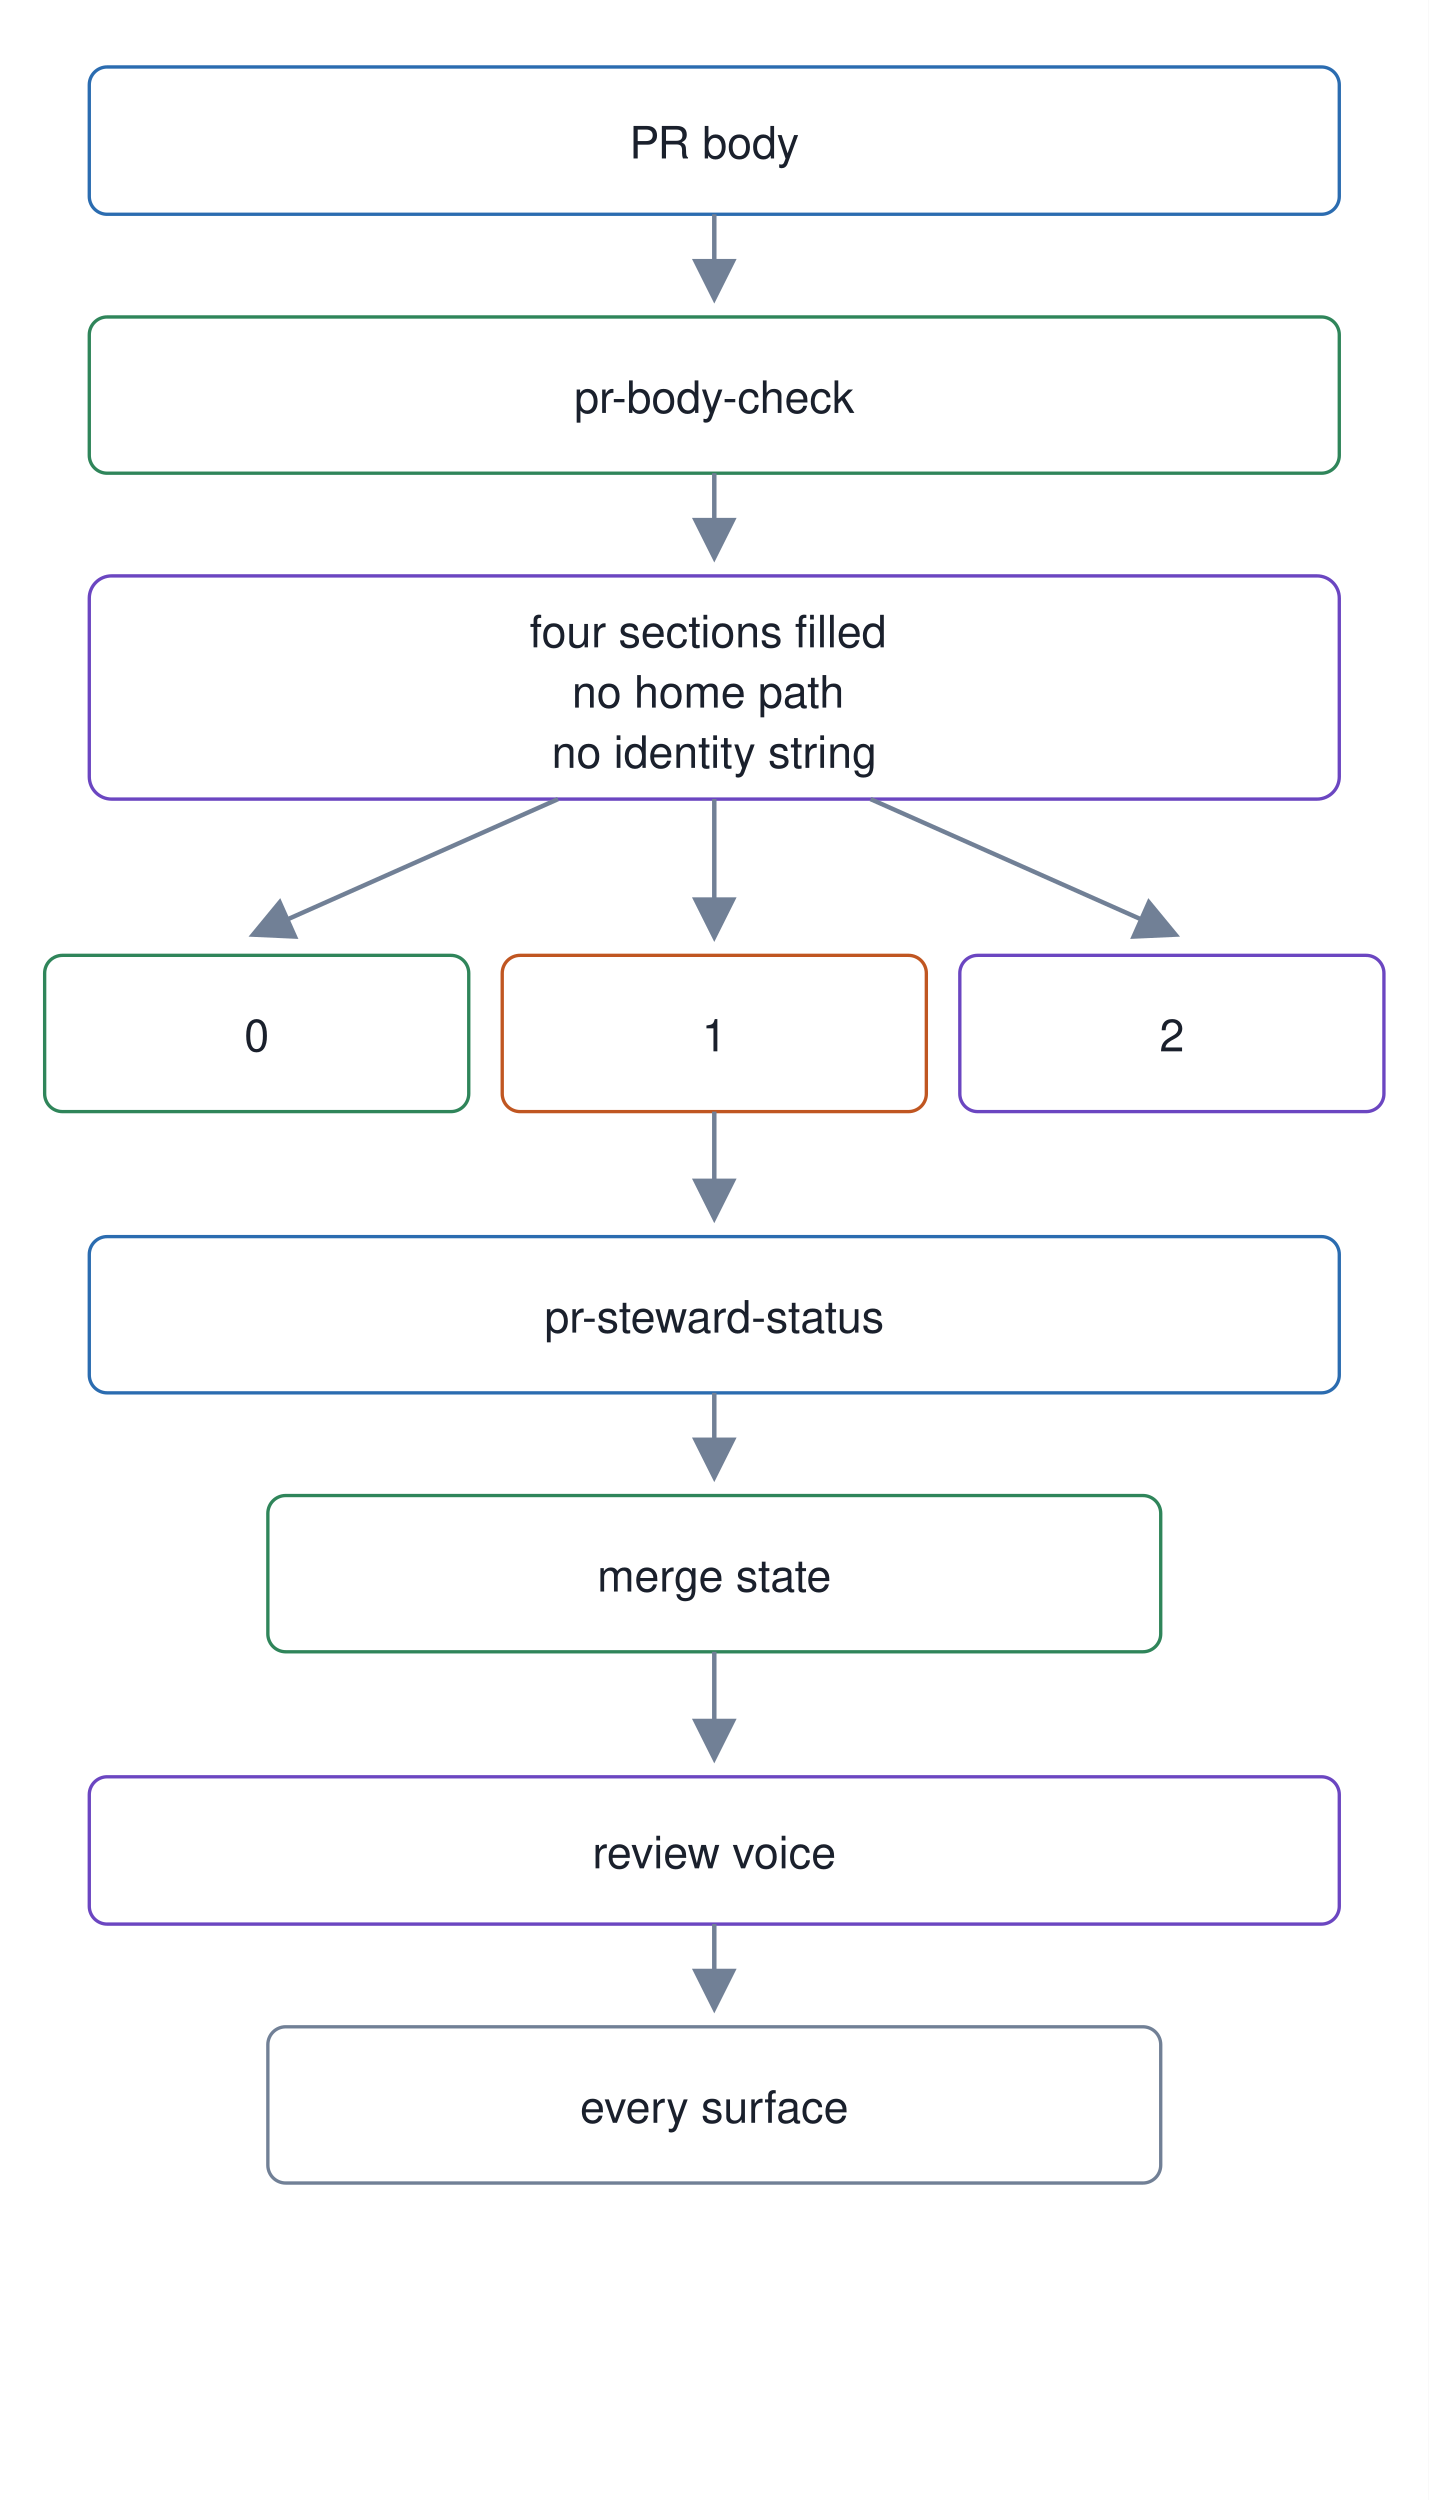
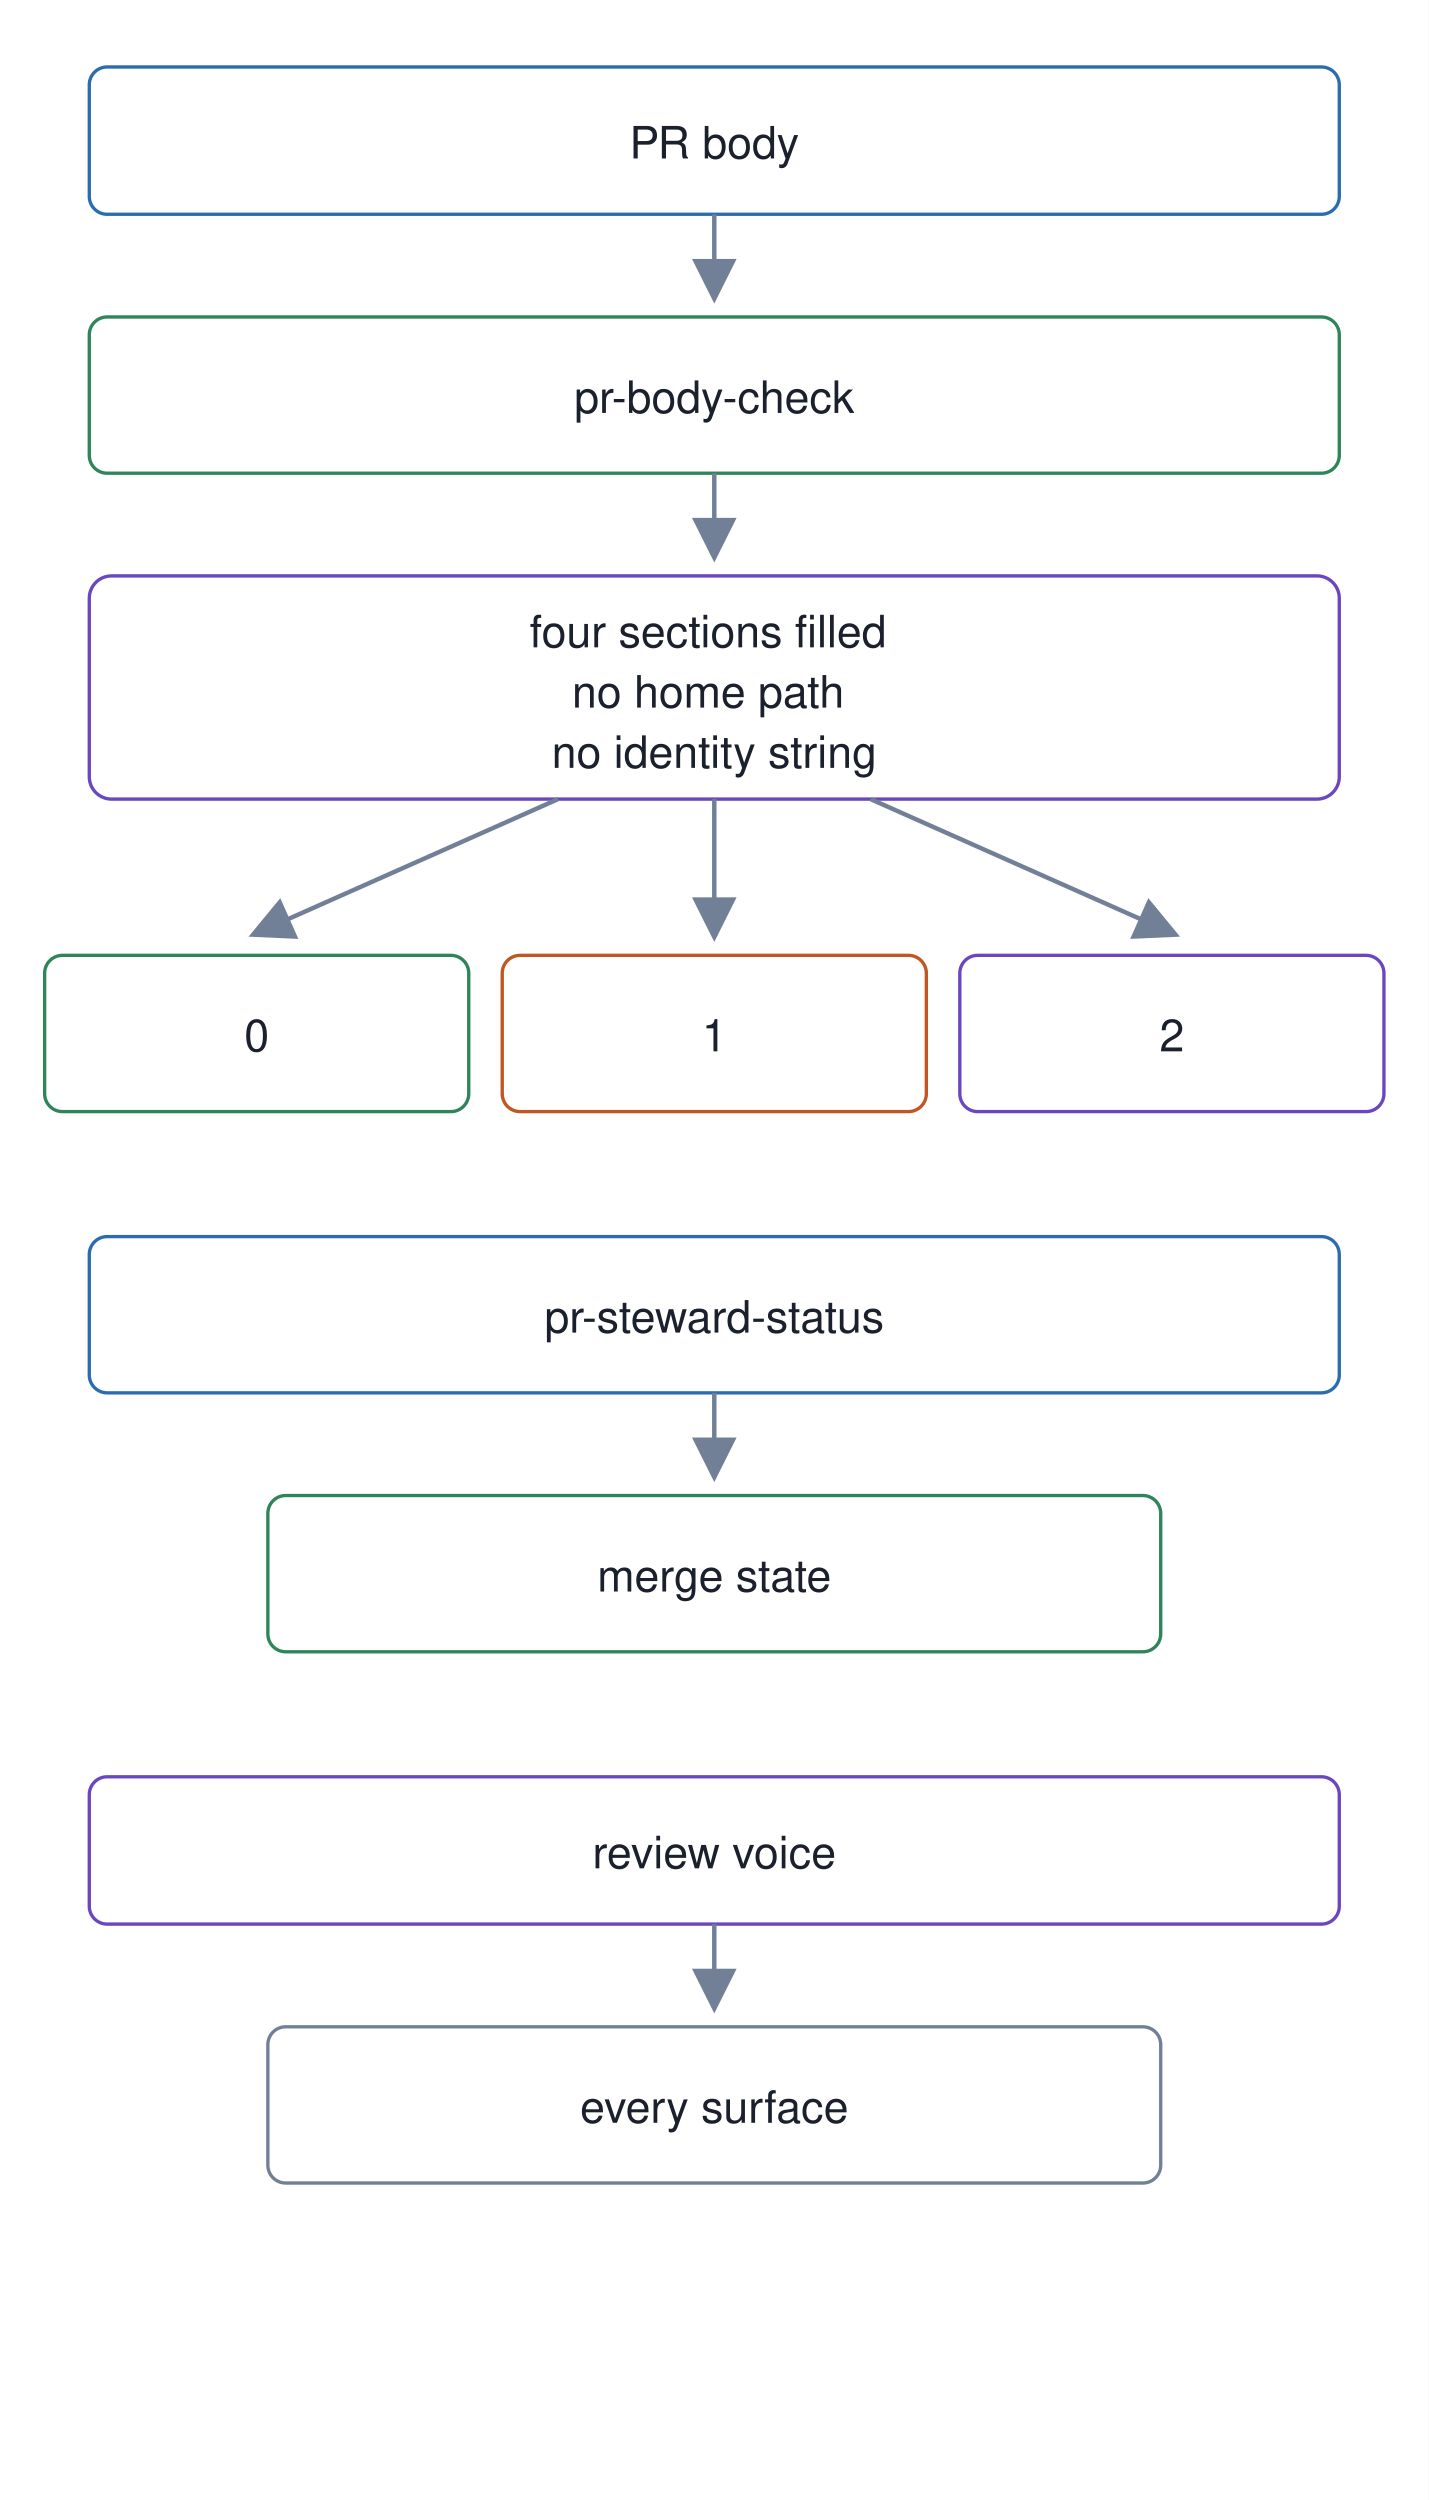
<svg xmlns="http://www.w3.org/2000/svg" width="640" height="1120" viewBox="0 0 640 1120" font-family="Helvetica, Arial, sans-serif">
  <defs>
    <marker id="arrow27" markerWidth="10" markerHeight="10" refX="8" refY="5" orient="auto">
      <path d="M0,0 L10,5 L0,10 z" fill="#718096" />
    </marker>
  </defs>
  <rect width="640" height="1120" fill="#ffffff" />
  <rect x="40" y="30" width="560" height="66" rx="8" fill="#ffffff" stroke="#2b6cb0" stroke-width="1.5" />
  <text x="320" y="71" text-anchor="middle" font-size="20" fill="#1a202c">PR body</text>
  <path d="M320 96 L320 132" stroke="#718096" stroke-width="2" marker-end="url(#arrow27)" />
  <rect x="40" y="142" width="560" height="70" rx="8" fill="#ffffff" stroke="#2f855a" stroke-width="1.5" />
  <text x="320" y="185" text-anchor="middle" font-size="20" fill="#1a202c">pr-body-check</text>
  <path d="M320 212 L320 248" stroke="#718096" stroke-width="2" marker-end="url(#arrow27)" />
  <rect x="40" y="258" width="560" height="100" rx="10" fill="#ffffff" stroke="#6b46c1" stroke-width="1.5" />
  <text x="320" y="290" text-anchor="middle" font-size="20" fill="#1a202c">
    <tspan x="320" dy="0">four sections filled</tspan>
    <tspan x="320" dy="27">no home path</tspan>
    <tspan x="320" dy="27">no identity string</tspan>
  </text>
  <path d="M250 358 L115 418" fill="none" stroke="#718096" stroke-width="2" marker-end="url(#arrow27)" />
  <path d="M320 358 L320 418" fill="none" stroke="#718096" stroke-width="2" marker-end="url(#arrow27)" />
  <path d="M390 358 L525 418" fill="none" stroke="#718096" stroke-width="2" marker-end="url(#arrow27)" />
  <rect x="20" y="428" width="190" height="70" rx="8" fill="#ffffff" stroke="#2f855a" stroke-width="1.5" />
  <text x="115" y="471" text-anchor="middle" font-size="20" fill="#1a202c">0</text>
  <rect x="225" y="428" width="190" height="70" rx="8" fill="#ffffff" stroke="#c05621" stroke-width="1.5" />
  <text x="320" y="471" text-anchor="middle" font-size="20" fill="#1a202c">1</text>
  <rect x="430" y="428" width="190" height="70" rx="8" fill="#ffffff" stroke="#6b46c1" stroke-width="1.5" />
  <text x="525" y="471" text-anchor="middle" font-size="20" fill="#1a202c">2</text>
-   <path d="M320 498 L320 544" stroke="#718096" stroke-width="2" marker-end="url(#arrow27)" />
  <rect x="40" y="554" width="560" height="70" rx="8" fill="#ffffff" stroke="#2b6cb0" stroke-width="1.5" />
  <text x="320" y="597" text-anchor="middle" font-size="20" fill="#1a202c">pr-steward-status</text>
  <path d="M320 624 L320 660" stroke="#718096" stroke-width="2" marker-end="url(#arrow27)" />
  <rect x="120" y="670" width="400" height="70" rx="8" fill="#ffffff" stroke="#2f855a" stroke-width="1.5" />
  <text x="320" y="713" text-anchor="middle" font-size="20" fill="#1a202c">merge state</text>
-   <path d="M320 740 L320 786" stroke="#718096" stroke-width="2" marker-end="url(#arrow27)" />
  <rect x="40" y="796" width="560" height="66" rx="8" fill="#ffffff" stroke="#6b46c1" stroke-width="1.5" />
  <text x="320" y="837" text-anchor="middle" font-size="20" fill="#1a202c">review voice</text>
  <path d="M320 862 L320 898" stroke="#718096" stroke-width="2" marker-end="url(#arrow27)" />
  <rect x="120" y="908" width="400" height="70" rx="8" fill="#ffffff" stroke="#718096" stroke-width="1.5" />
  <text x="320" y="951" text-anchor="middle" font-size="20" fill="#1a202c">every surface</text>
</svg>
